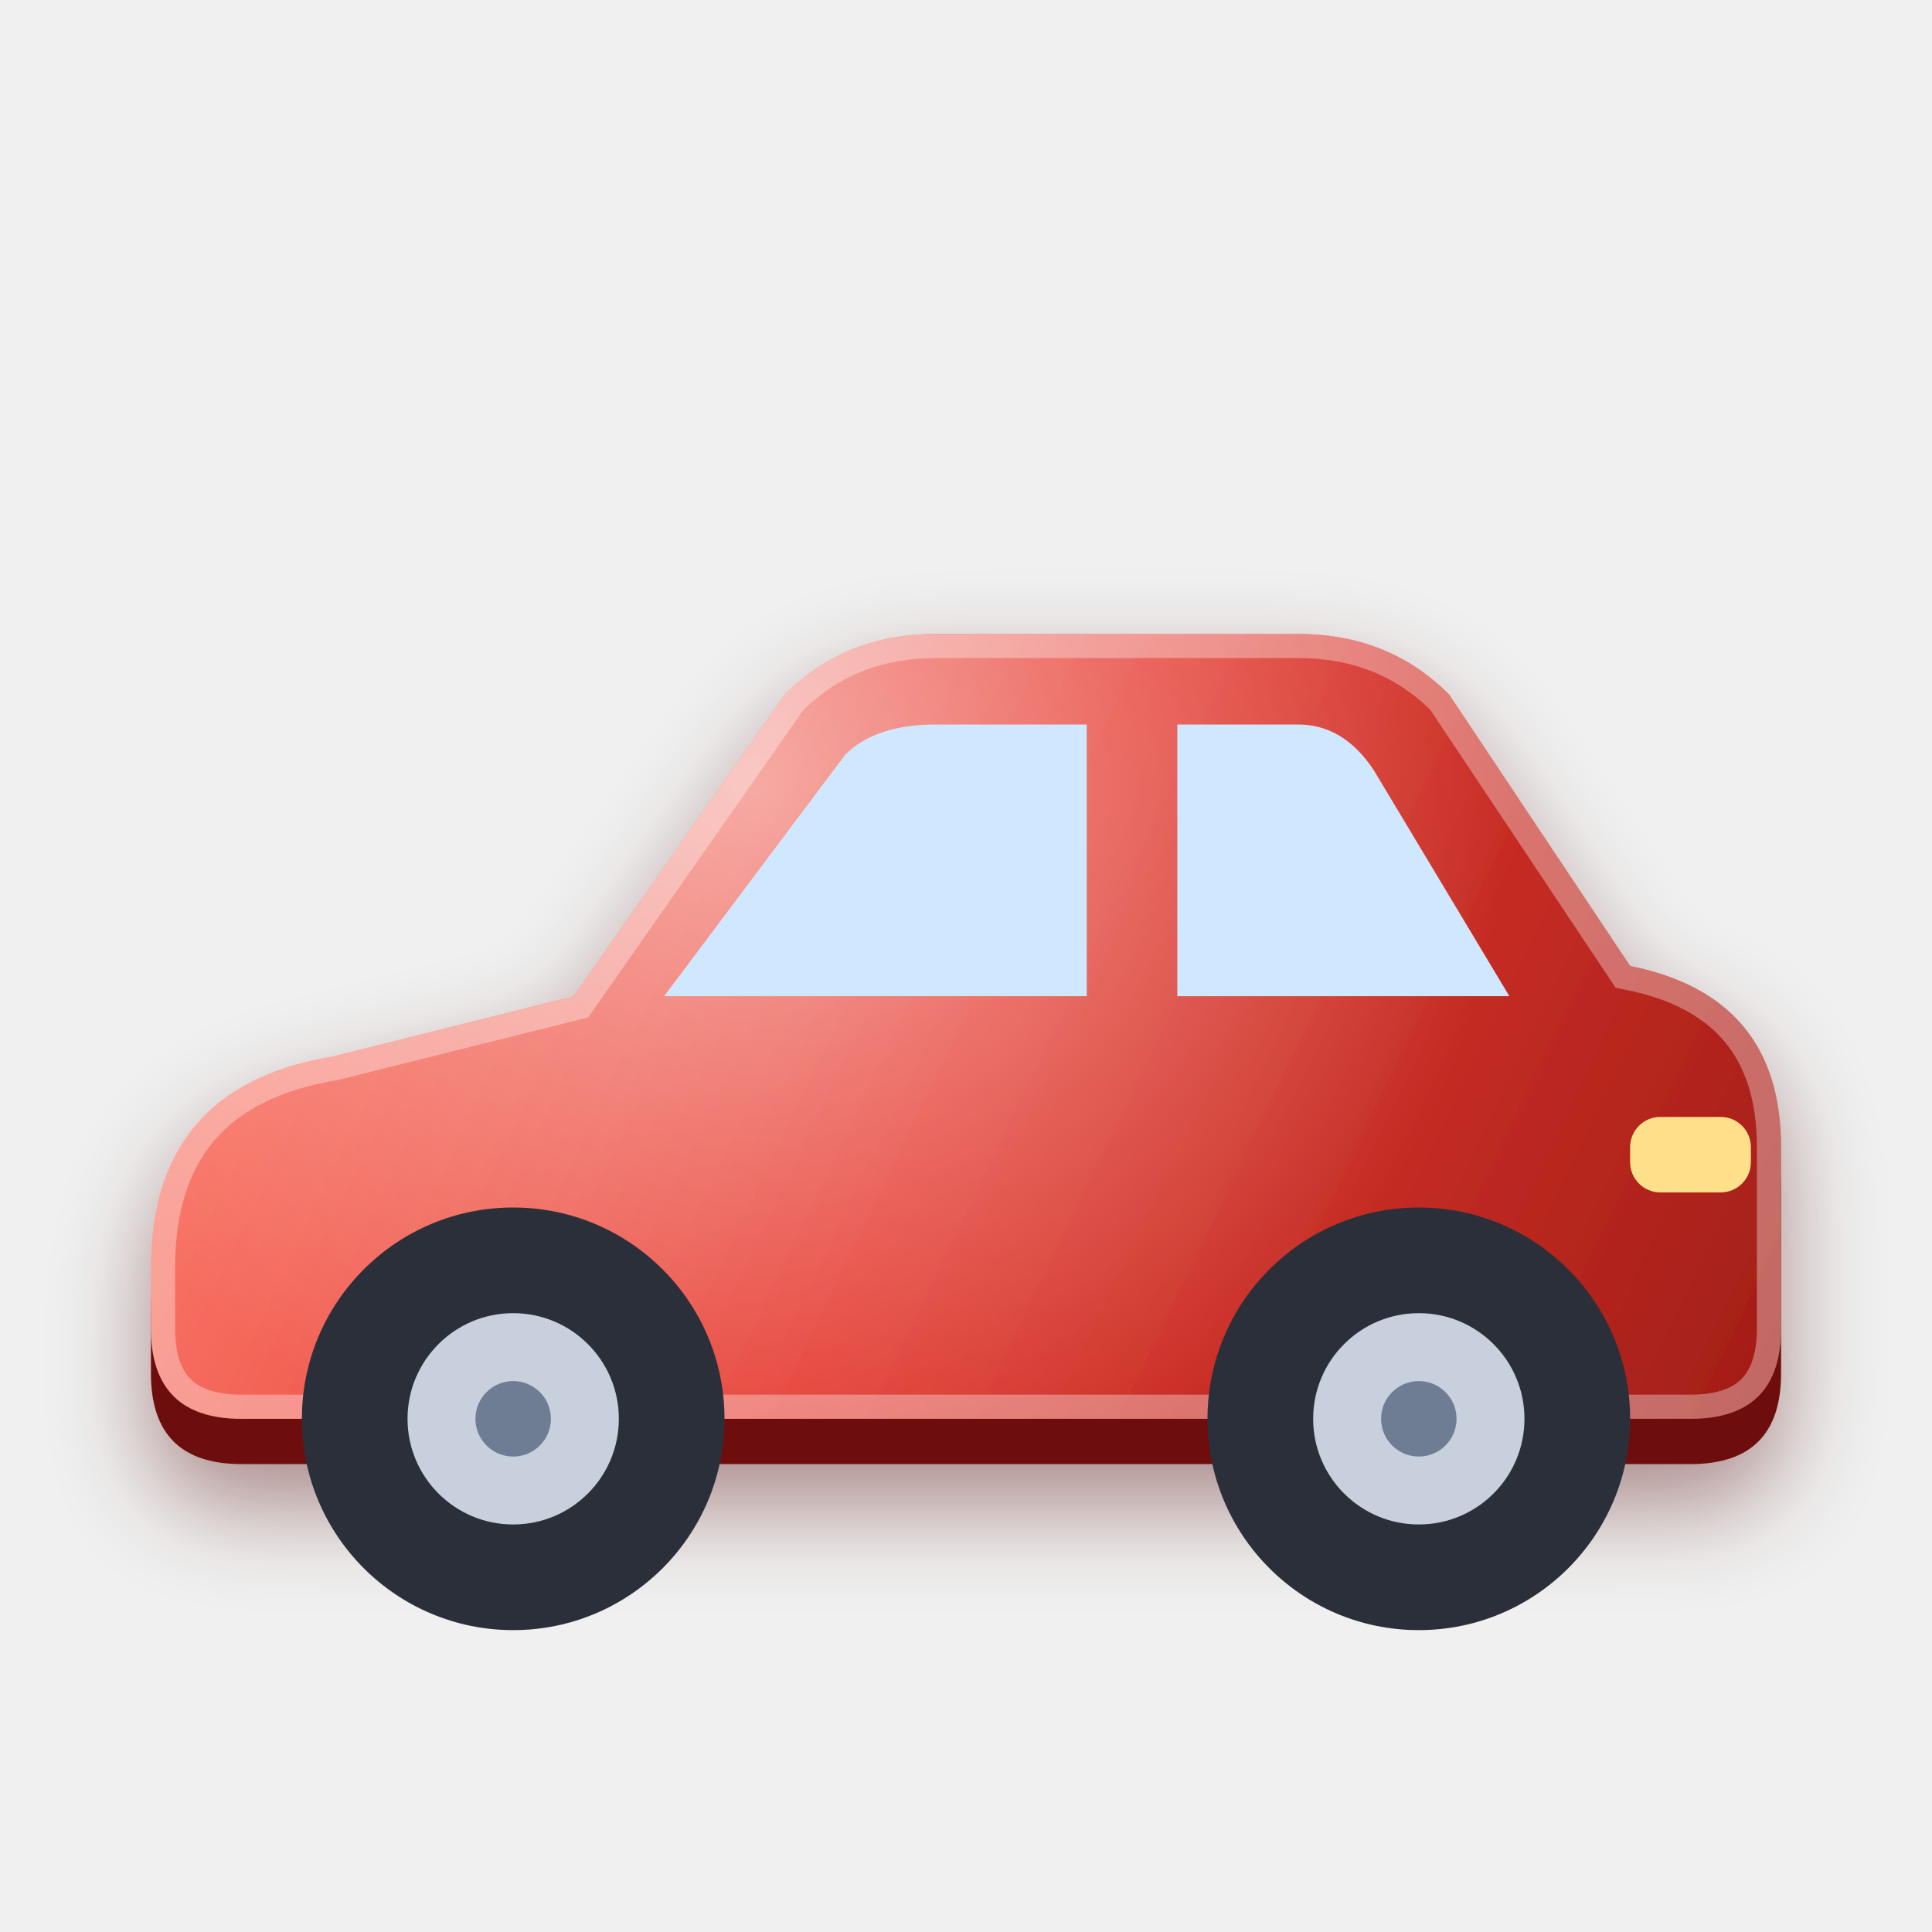
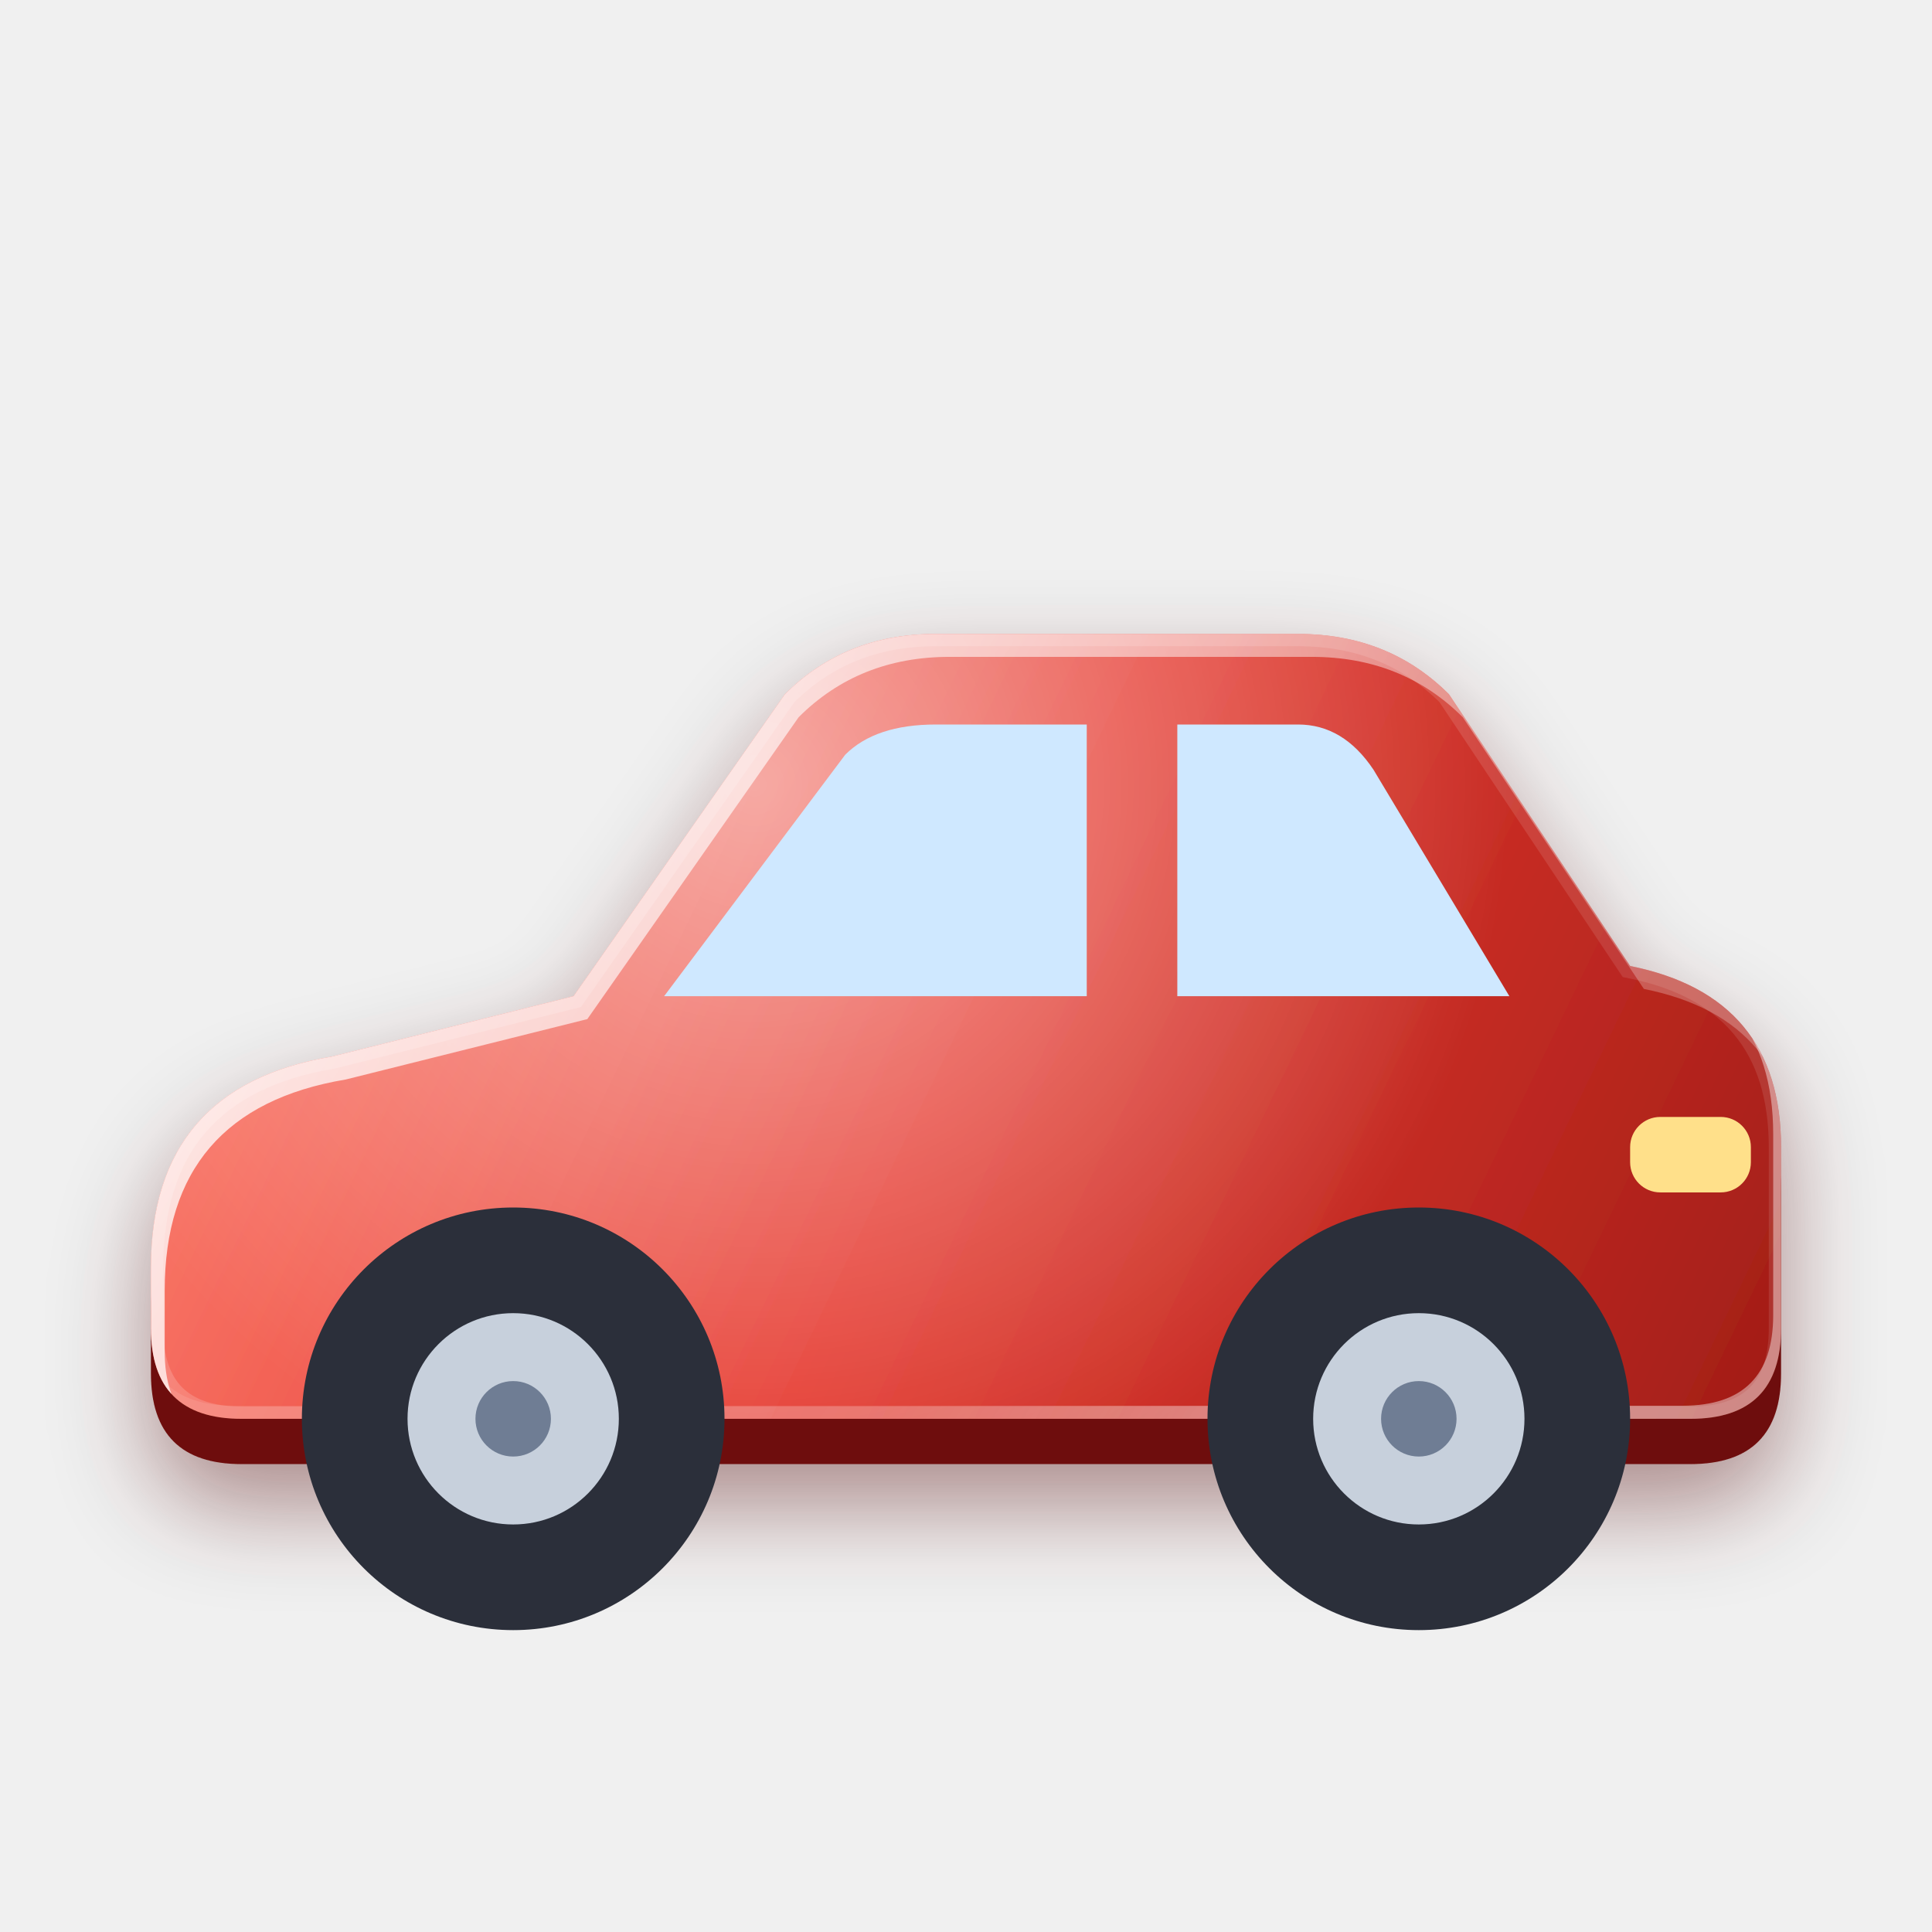
- <svg xmlns="http://www.w3.org/2000/svg" width="128" height="128" viewBox="0 0 128 128" fill="none">
+ <svg xmlns="http://www.w3.org/2000/svg" width="128" height="128" viewBox="0 0 128 128" preserveAspectRatio="none">
  <defs>
-     <linearGradient id="ateg1" x1="10" y1="42" x2="118" y2="94" gradientUnits="userSpaceOnUse">
-       <stop offset="0" stop-color="#ff8a7a" />
-       <stop offset="0.5" stop-color="#e5392f" />
-       <stop offset="1" stop-color="#a11d17" />
-     </linearGradient>
-     <filter id="ates2" x="-12" y="-12" width="152" height="152" filterUnits="userSpaceOnUse">
+     <filter id="shadow1" x="-12" y="-12" width="152" height="152" filterUnits="userSpaceOnUse" color-interpolation-filters="sRGB">
      <feDropShadow dx="0" dy="2.8" stdDeviation="3.2" flood-color="#4c0d08" flood-opacity="0.42" />
    </filter>
-     <radialGradient id="ater3" cx="50" cy="52" r="50" gradientUnits="userSpaceOnUse">
-       <stop offset="0" stop-color="#ffffff" stop-opacity="0.5" />
-       <stop offset="1" stop-color="#ffffff" stop-opacity="0" />
-     </radialGradient>
-     <mask id="atek4" maskUnits="userSpaceOnUse" x="0" y="0" width="128" height="128">
-       <path d="M10 84Q10 72 22 70L38 66L52 46Q56 42 62 42H86Q92 42 96 46L108 64Q118 66 118 76V88Q118 94 112 94H16Q10 94 10 88Z" fill="#ffffff" />
-     </mask>
-     <clipPath id="atec5">
-       <path d="M10 84Q10 72 22 70L38 66L52 46Q56 42 62 42H86Q92 42 96 46L108 64Q118 66 118 76V88Q118 94 112 94H16Q10 94 10 88Z" fill="#000" />
+   </defs>
+   <g filter="url(#shadow1)">
+     <g fill="none">
+       <g transform="translate(0 3)">
+         <path d="M10 84Q10 72 22 70L38 66L52 46Q56 42 62 42H86Q92 42 96 46L108 64Q118 66 118 76V88Q118 94 112 94H16Q10 94 10 88Z" fill="#6e110d" />
+       </g>
+     </g>
+     <g fill="none">
+       <defs>
+         <linearGradient id="l3-ateg1" x1="10" y1="42" x2="118" y2="94" gradientUnits="userSpaceOnUse">
+           <stop offset="0" stop-color="#ff8a7a" />
+           <stop offset="0.5" stop-color="#e5392f" />
+           <stop offset="1" stop-color="#a11d17" />
+         </linearGradient>
+       </defs>
+       <path d="M10 84Q10 72 22 70L38 66L52 46Q56 42 62 42H86Q92 42 96 46L108 64Q118 66 118 76V88Q118 94 112 94H16Q10 94 10 88Z" fill="url(#l3-ateg1)" />
+     </g>
+   </g>
+   <g fill="none">
+     <defs>
+       <radialGradient id="l4-ater3" cx="50" cy="52" r="50" gradientUnits="userSpaceOnUse">
+         <stop offset="0" stop-color="#ffffff" stop-opacity="0.5" />
+         <stop offset="1" stop-color="#ffffff" stop-opacity="0" />
+       </radialGradient>
+       <mask id="l4-atek4" maskUnits="userSpaceOnUse" x="0" y="0" width="128" height="128">
+         <path d="M10 84Q10 72 22 70L38 66L52 46Q56 42 62 42H86Q92 42 96 46L108 64Q118 66 118 76V88Q118 94 112 94H16Q10 94 10 88Z" fill="#ffffff" />
+       </mask>
+     </defs>
+     <g mask="url(#l4-atek4)">
+       <rect width="128" height="128" fill="url(#l4-ater3)" />
+     </g>
+   </g>
+   <defs>
+     <clipPath id="clip5">
+       <path d="M10 84 Q10 72 22 70 L38 66 L52 46 Q56 42 62 42 H86 Q92 42 96 46 L108 64 Q118 66 118 76 V88 Q118 94 112 94 H16 Q10 94 10 88 Z" clip-rule="nonzero" />
    </clipPath>
  </defs>
-   <g filter="url(#ates2)">
-     <g transform="translate(0 3)">
-       <path d="M10 84Q10 72 22 70L38 66L52 46Q56 42 62 42H86Q92 42 96 46L108 64Q118 66 118 76V88Q118 94 112 94H16Q10 94 10 88Z" fill="#6e110d" />
+   <g clip-path="url(#clip5)">
+     <defs>
+       <clipPath id="rim6">
+         <path d="M10 84Q10 72 22 70L38 66L52 46Q56 42 62 42H86Q92 42 96 46L108 64Q118 66 118 76V88Q118 94 112 94H16Q10 94 10 88Z" clip-rule="nonzero" />
+       </clipPath>
+       <linearGradient id="rim6g0" x1="10" y1="42" x2="91" y2="94" gradientUnits="userSpaceOnUse">
+         <stop offset="0" stop-color="#ffffff" stop-opacity="0.200" />
+         <stop offset="1" stop-color="#ffffff" stop-opacity="0.100" />
+       </linearGradient>
+       <linearGradient id="rim6g1" x1="10" y1="42" x2="91" y2="94" gradientUnits="userSpaceOnUse">
+         <stop offset="0" stop-color="#ffffff" stop-opacity="0.950" />
+         <stop offset="0.45" stop-color="#ffffff" stop-opacity="0.600" />
+         <stop offset="1" stop-color="#ffffff" stop-opacity="0.250" />
+       </linearGradient>
+       <linearGradient id="rim6g2" x1="10" y1="42" x2="91" y2="94" gradientUnits="userSpaceOnUse">
+         <stop offset="0" stop-color="#ffffff" stop-opacity="0.050" />
+         <stop offset="0.7" stop-color="#ffffff" stop-opacity="0.150" />
+         <stop offset="1" stop-color="#ffffff" stop-opacity="0.420" />
+       </linearGradient>
+     </defs>
+     <g clip-path="url(#rim6)">
+       <path d="M10 84Q10 72 22 70L38 66L52 46Q56 42 62 42H86Q92 42 96 46L108 64Q118 66 118 76V88Q118 94 112 94H16Q10 94 10 88Z" fill="none" stroke="url(#rim6g0)" stroke-width="1.627" />
+       <path d="M10 84Q10 72 22 70L38 66L52 46Q56 42 62 42H86Q92 42 96 46L108 64Q118 66 118 76V88Q118 94 112 94H16Q10 94 10 88ZM10.911 85.519 Q10.911 73.519 22.911 71.519 L38.911 67.519 L52.911 47.519 Q56.911 43.519 62.911 43.519 H86.911 Q92.911 43.519 96.911 47.519 L108.911 65.519 Q118.911 67.519 118.911 77.519 V89.519 Q118.911 95.519 112.911 95.519 H16.911 Q10.911 95.519 10.911 89.519 Z" fill="url(#rim6g1)" fill-rule="evenodd" />
+       <path d="M10 84Q10 72 22 70L38 66L52 46Q56 42 62 42H86Q92 42 96 46L108 64Q118 66 118 76V88Q118 94 112 94H16Q10 94 10 88ZM9.479 83.132 Q9.479 71.132 21.479 69.132 L37.479 65.132 L51.479 45.132 Q55.479 41.132 61.479 41.132 H85.479 Q91.479 41.132 95.479 45.132 L107.479 63.132 Q117.479 65.132 117.479 75.132 V87.132 Q117.479 93.132 111.479 93.132 H15.479 Q9.479 93.132 9.479 87.132 Z" fill="url(#rim6g2)" fill-rule="evenodd" />
    </g>
-     <path d="M10 84Q10 72 22 70L38 66L52 46Q56 42 62 42H86Q92 42 96 46L108 64Q118 66 118 76V88Q118 94 112 94H16Q10 94 10 88Z" fill="url(#ateg1)" />
  </g>
-   <g mask="url(#atek4)">
-     <rect width="128" height="128" fill="url(#ater3)" />
+   <g fill="none">
+     <path d="M44 66L56 50Q58 48 62 48H72V66Z" fill="#cfe8ff" />
  </g>
-   <g clip-path="url(#atec5)">
-     <path d="M10 84Q10 72 22 70L38 66L52 46Q56 42 62 42H86Q92 42 96 46L108 64Q118 66 118 76V88Q118 94 112 94H16Q10 94 10 88Z" fill="none" stroke="#ffffff" stroke-opacity="0.34" stroke-width="3.2" />
+   <g fill="none">
+     <path d="M78 48H86Q89 48 91 51L100 66H78Z" fill="#cfe8ff" />
  </g>
-   <path d="M44 66L56 50Q58 48 62 48H72V66Z" fill="#cfe8ff" />
-   <path d="M78 48H86Q89 48 91 51L100 66H78Z" fill="#cfe8ff" />
-   <circle cx="34" cy="94" r="14" fill="#2b2f3a" />
-   <circle cx="34" cy="94" r="7" fill="#c7d0dc" />
-   <circle cx="34" cy="94" r="2.5" fill="#6f7d94" />
-   <circle cx="94" cy="94" r="14" fill="#2b2f3a" />
-   <circle cx="94" cy="94" r="7" fill="#c7d0dc" />
-   <circle cx="94" cy="94" r="2.5" fill="#6f7d94" />
-   <rect x="108" y="74" width="8" height="5" rx="2" fill="#ffe08a" />
+   <g fill="none">
+     <circle cx="34" cy="94" r="14" fill="#2b2f3a" />
+   </g>
+   <g fill="none">
+     <circle cx="34" cy="94" r="7" fill="#c7d0dc" />
+   </g>
+   <g fill="none">
+     <circle cx="34" cy="94" r="2.5" fill="#6f7d94" />
+   </g>
+   <g fill="none">
+     <circle cx="94" cy="94" r="14" fill="#2b2f3a" />
+   </g>
+   <g fill="none">
+     <circle cx="94" cy="94" r="7" fill="#c7d0dc" />
+   </g>
+   <g fill="none">
+     <circle cx="94" cy="94" r="2.5" fill="#6f7d94" />
+   </g>
+   <g fill="none">
+     <rect x="108" y="74" width="8" height="5" rx="2" fill="#ffe08a" />
+   </g>
</svg>
